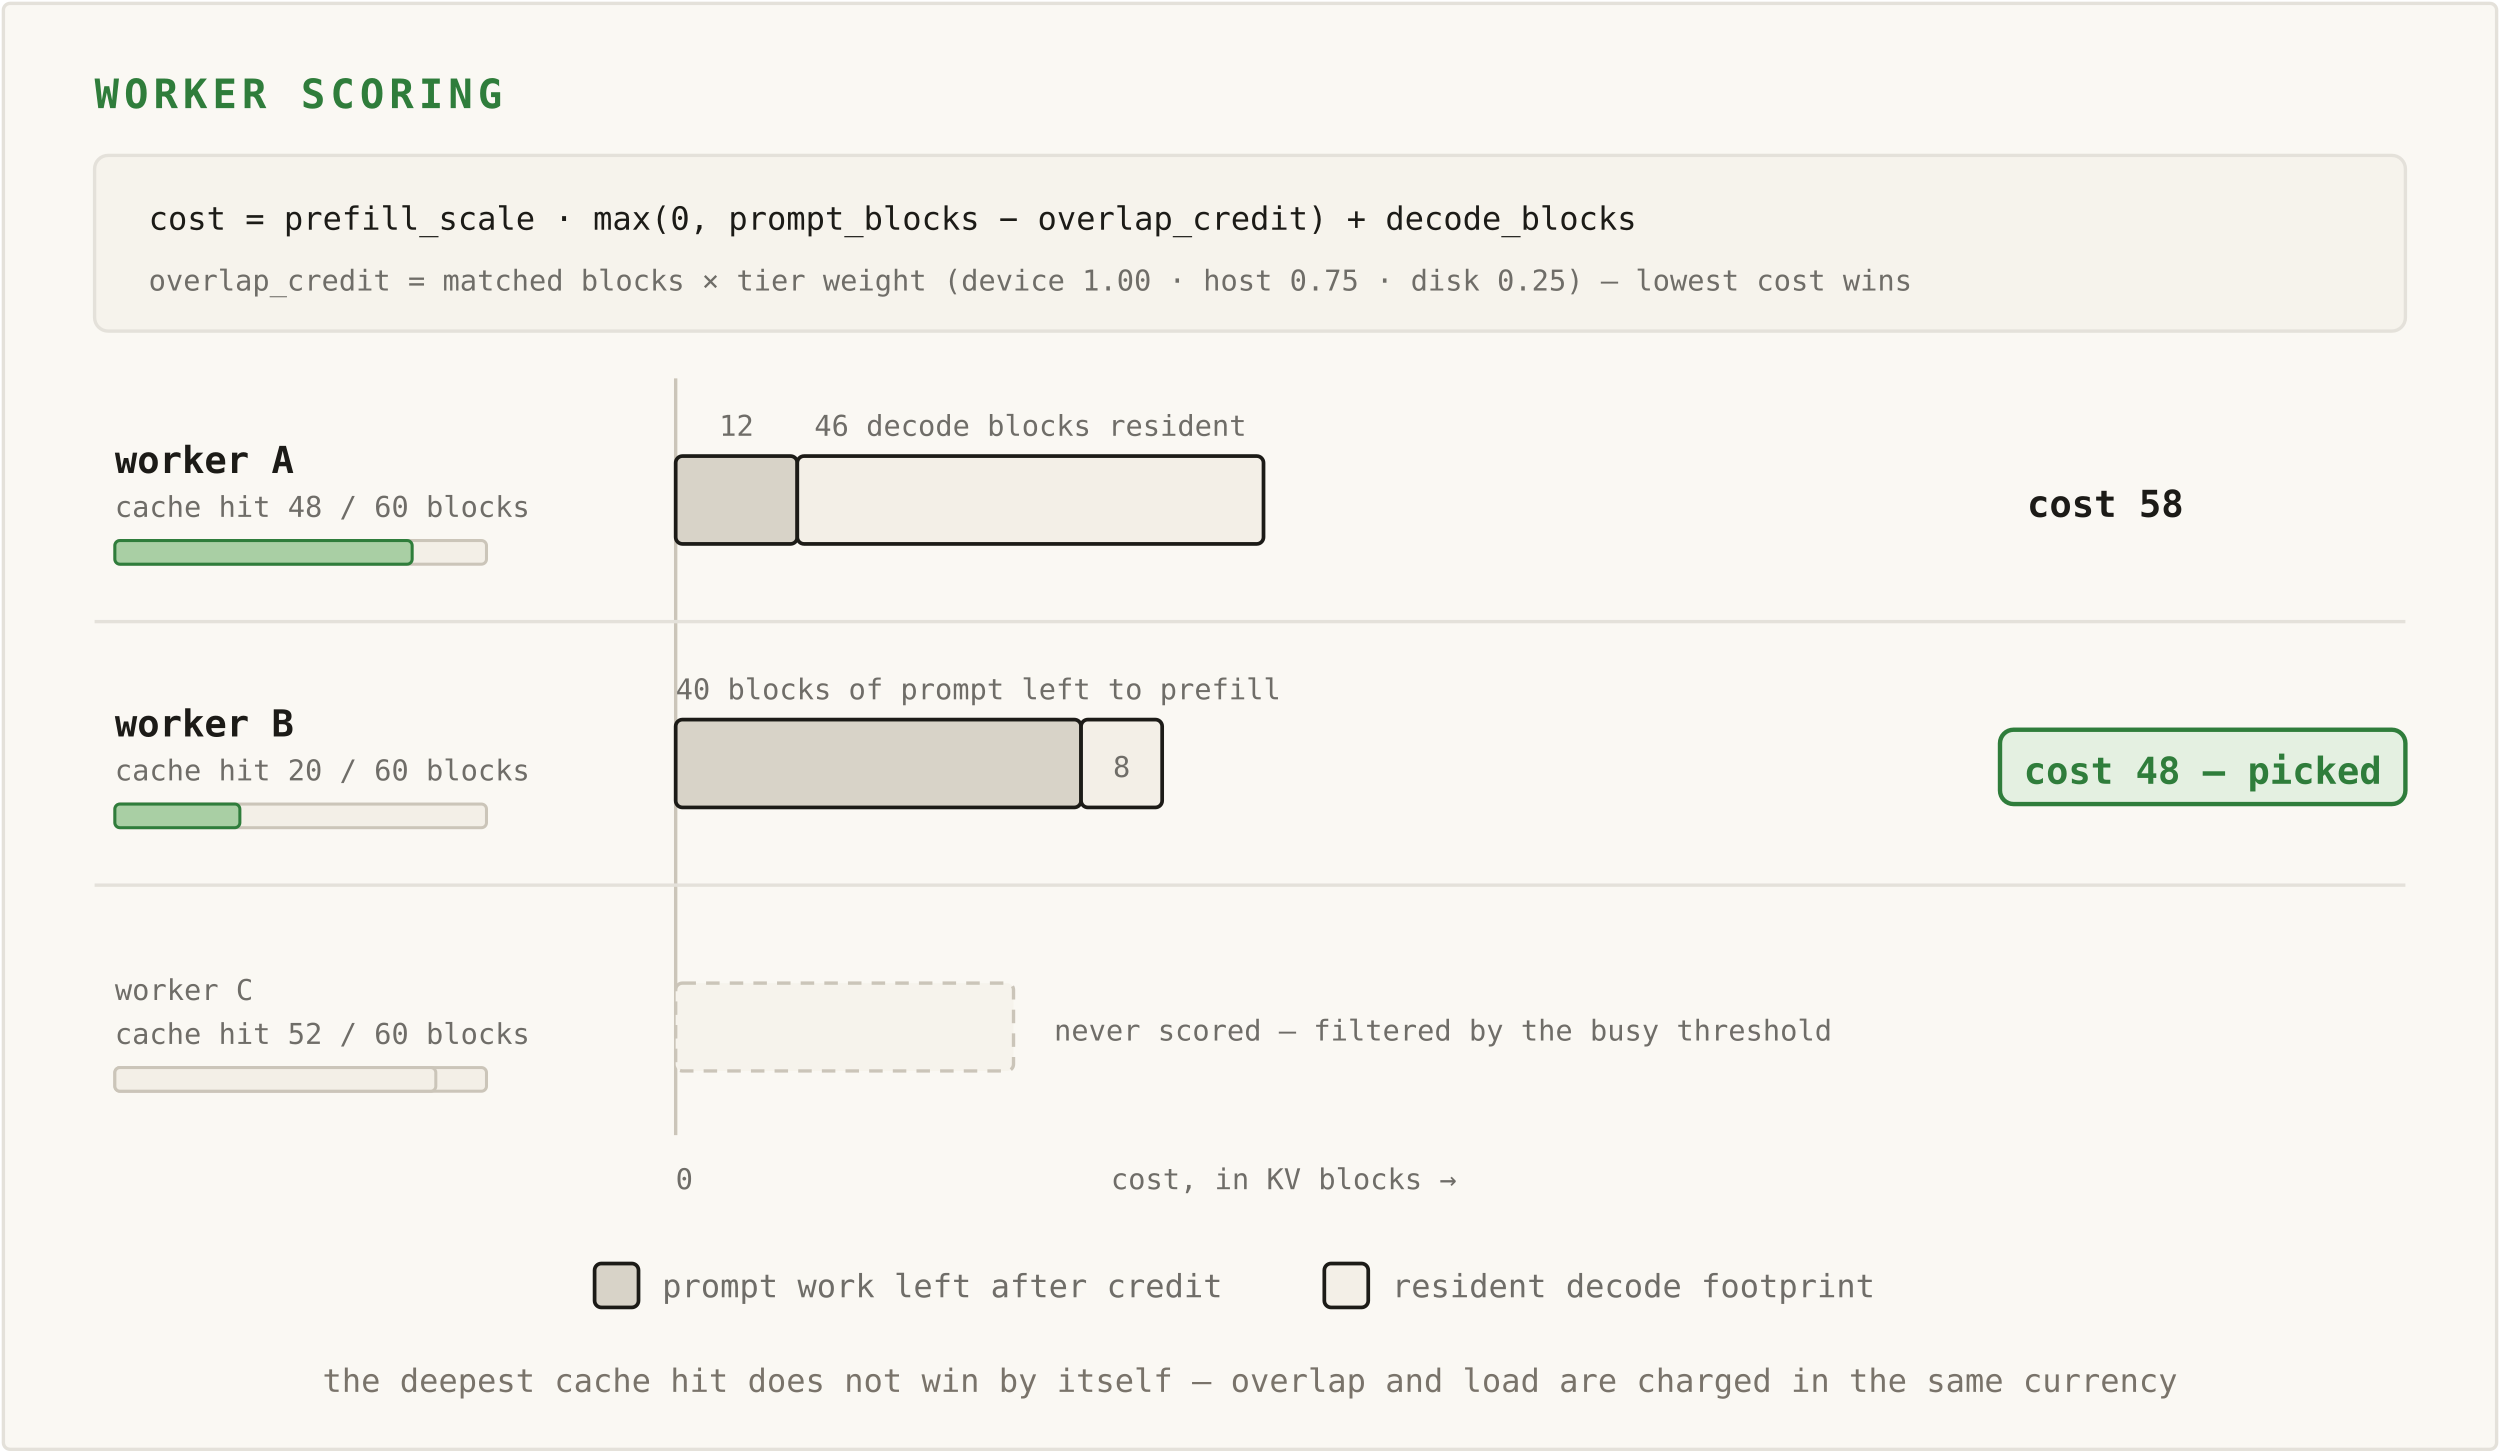
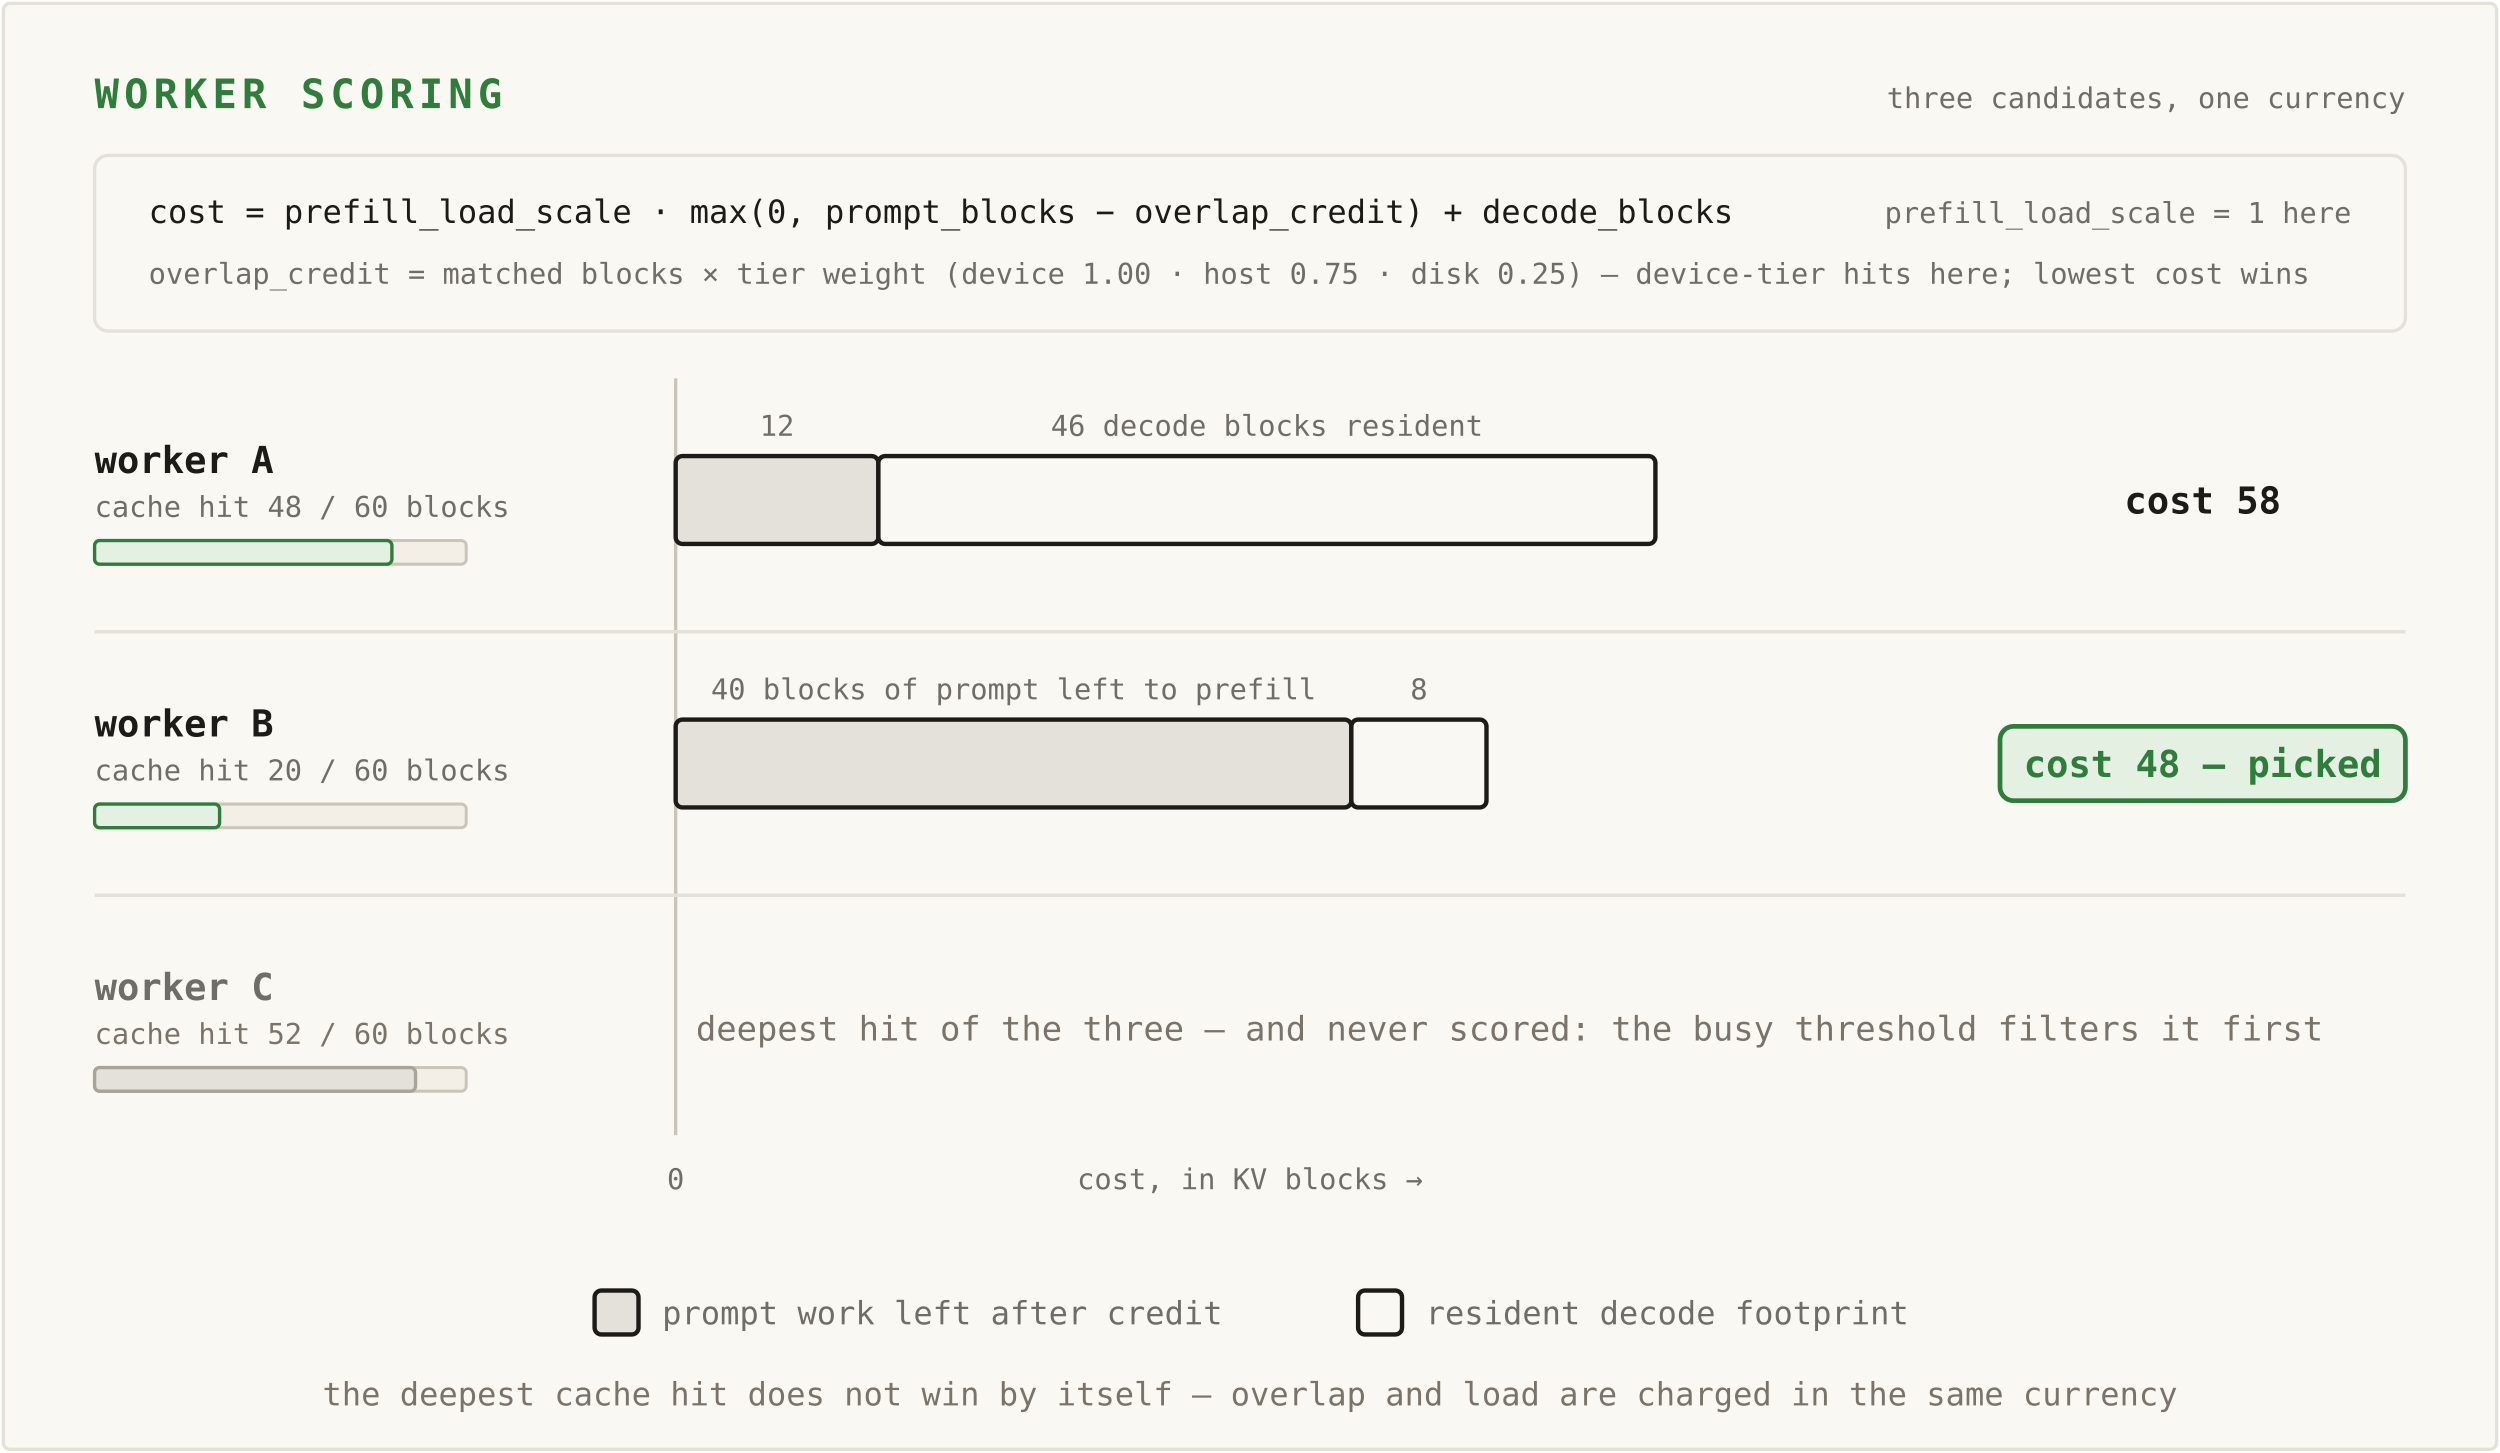
- <svg xmlns="http://www.w3.org/2000/svg" viewBox="0 0 740 430" role="img" aria-label="Three candidate workers scored by the router's cost function, drawn as horizontal bars measured in KV blocks. The formula sits at the top: cost equals the prefill scale times the prompt-side blocks minus the overlap credit, clamped at zero, plus the worker's decode blocks. Worker A has the deepest cache hit — 48 of 60 prompt blocks already cached, shown as a nearly full green gauge — leaving only 12 blocks of prefill work, but it carries 46 blocks of resident decode load, for a total cost of 58. Worker B has a much shallower hit, 20 of 60 blocks, leaving 40 blocks of prefill, but its batch is nearly empty at 8 decode blocks, for a total cost of 48 — the shorter bar, and the worker the router picks. Worker C is drawn greyed out and struck through: it never reaches scoring because the busy threshold filters it out first. The picture's point is that cache overlap and decode footprint are charged in the same currency, so the deepest cache hit does not automatically win.">
+ <svg xmlns="http://www.w3.org/2000/svg" viewBox="0 0 740 430" role="img" aria-label="Three candidate workers, two of them scored by the router's cost function and drawn as horizontal bars measured in KV blocks. The formula sits at the top: cost equals the prefill scale times the prompt-side blocks minus the overlap credit, clamped at zero, plus the worker's decode blocks, with the prefill scale set to 1 here. Worker A has the deepest cache hit among the workers that reach scoring — 48 of 60 prompt blocks already cached, shown as a green gauge four-fifths full — leaving only 12 blocks of prefill work, but it carries 46 blocks of resident decode load, for a total cost of 58. Worker B has a much shallower hit, 20 of 60 blocks, leaving 40 blocks of prefill, but its batch is nearly empty at 8 decode blocks, for a total cost of 48 — the shorter bar, and the worker the router picks. Worker C is drawn greyed out and carries no bar at all: it never reaches scoring, because the busy threshold filters it out before the cost function runs — even though its cache hit is the deepest of the three at 52 of 60 blocks. The picture's point is that cache overlap and decode footprint are charged in the same currency, so the deepest cache hit does not automatically win.">
  <style>
-     .bg    { fill:#faf8f3; stroke:#e4e1da; }
-     .ey    { font:600 12px 'JetBrains Mono',ui-monospace,monospace; letter-spacing:1.5px; fill:#2f7d3b; }
-     .lbl   { font:600 11px 'JetBrains Mono',ui-monospace,monospace; fill:#1c1b17; }
-     .lblg  { font:600 11px 'JetBrains Mono',ui-monospace,monospace; fill:#2f7d3b; }
-     .lbls  { font:600 9.5px 'JetBrains Mono',ui-monospace,monospace; fill:#1c1b17; }
-     .cap   { font:400 8.5px 'JetBrains Mono',ui-monospace,monospace; fill:#6f6d68; }
-     .capg  { font:400 8.5px 'JetBrains Mono',ui-monospace,monospace; fill:#2f7d3b; }
-     .mono  { font:400 9.5px 'JetBrains Mono',ui-monospace,monospace; fill:#1c1b17; }
-     .ann   { font:400 10px 'JetBrains Mono',ui-monospace,monospace; fill:#6f6d68; }
-     .note  { font:400 9.5px 'JetBrains Mono',ui-monospace,monospace; fill:#79736a; }
-     .lgd   { font:400 9.5px 'JetBrains Mono',ui-monospace,monospace; fill:#6f6d68; }
-     .pre   { fill:#d8d3c8; stroke:#1c1b17; stroke-width:1.1; }
-     .dec   { fill:#f3efe7; stroke:#1c1b17; stroke-width:1.1; }
-     .out   { fill:#f6f3ec; stroke:#cbc5b9; stroke-width:1; stroke-dasharray:4 3; }
-     .gauge { fill:#f3efe7; stroke:#cbc5b9; stroke-width:0.9; }
-     .gfill { fill:#a9cfa4; stroke:#2f7d3b; stroke-width:0.9; }
-     .box   { fill:#f6f3ec; stroke:#e4e1da; stroke-width:1; }
-     .pick  { fill:#e4f0e1; stroke:#2f7d3b; stroke-width:1.3; }
-     .axis  { stroke:#cbc5b9; stroke-width:1; }
-     .div   { stroke:#e4e1da; stroke-width:1; }
+     .bg     { fill:#faf8f3; stroke:#e4e1da; }
+     .ey     { font:600 12px 'JetBrains Mono',ui-monospace,monospace; letter-spacing:1.5px; fill:#2f7d3b; }
+     .lbl    { font:600 11px 'JetBrains Mono',ui-monospace,monospace; fill:#1c1b17; }
+     .lblg   { font:600 11px 'JetBrains Mono',ui-monospace,monospace; fill:#2f7d3b; }
+     .lblm   { font:600 11px 'JetBrains Mono',ui-monospace,monospace; fill:#6f6d68; }
+     .capm   { font:400 8.5px 'JetBrains Mono',ui-monospace,monospace; fill:#79736a; }
+     .annm   { font:400 10px 'JetBrains Mono',ui-monospace,monospace; fill:#79736a; }
+     .cap    { font:400 8.5px 'JetBrains Mono',ui-monospace,monospace; fill:#6f6d68; }
+     .mono   { font:400 9.5px 'JetBrains Mono',ui-monospace,monospace; fill:#1c1b17; }
+     .note   { font:400 9.5px 'JetBrains Mono',ui-monospace,monospace; fill:#79736a; }
+     .lgd    { font:400 9.5px 'JetBrains Mono',ui-monospace,monospace; fill:#6f6d68; }
+     .pre    { fill:#e4e1da; stroke:#1c1b17; stroke-width:1.3; }
+     .dec    { fill:#faf8f3; stroke:#1c1b17; stroke-width:1.3; }
+     .gauge  { fill:#f3efe7; stroke:#cbc5b9; stroke-width:0.9; }
+     .gfill  { fill:#e4f0e1; stroke:#2f7d3b; stroke-width:1; }
+     .gfillm { fill:#e4e1da; stroke:#a9a49a; stroke-width:1; }
+     .box    { fill:#faf8f3; stroke:#e4e1da; stroke-width:1; }
+     .pick   { fill:#e4f0e1; stroke:#2f7d3b; stroke-width:1.4; }
+     .axis   { stroke:#cbc5b9; stroke-width:1; }
+     .div    { stroke:#e4e1da; stroke-width:1; }
  </style>
  <rect class="bg" x="1" y="1" width="738" height="428" rx="2" />
  <text class="ey" x="28" y="32">WORKER SCORING</text>
+   <text class="cap" x="712" y="32" text-anchor="end">three candidates, one currency</text>
  <rect class="box" x="28" y="46" width="684" height="52" rx="4" />
-   <text class="mono" x="44" y="68">cost = prefill_scale · max(0, prompt_blocks − overlap_credit) + decode_blocks</text>
-   <text class="cap" x="44" y="86">overlap_credit = matched blocks × tier weight (device 1.00 · host 0.75 · disk 0.25) — lowest cost wins</text>
+   <text class="mono" x="44" y="66">cost = prefill_load_scale · max(0, prompt_blocks − overlap_credit) + decode_blocks</text>
+   <text class="cap" x="696" y="66" text-anchor="end">prefill_load_scale = 1 here</text>
+   <text class="cap" x="44" y="84">overlap_credit = matched blocks × tier weight (device 1.00 · host 0.75 · disk 0.25) — device-tier hits here; lowest cost wins</text>
  <line class="axis" x1="200" y1="112" x2="200" y2="336" />
-   <text class="cap" x="200" y="352">0</text>
-   <text class="cap" x="380" y="352" text-anchor="middle">cost, in KV blocks →</text>
-   <text class="lbl" x="34" y="140">worker A</text>
-   <text class="cap" x="34" y="153">cache hit 48 / 60 blocks</text>
-   <rect class="gauge" x="34" y="160" width="110" height="7" rx="1.5" />
-   <rect class="gfill" x="34" y="160" width="88" height="7" rx="1.5" />
-   <rect class="pre" x="200" y="135" width="36" height="26" rx="2" />
-   <rect class="dec" x="236" y="135" width="138" height="26" rx="2" />
-   <text class="cap" x="218" y="129" text-anchor="middle">12</text>
-   <text class="cap" x="305" y="129" text-anchor="middle">46 decode blocks resident</text>
-   <text class="lbl" x="600" y="153">cost 58</text>
-   <line class="div" x1="28" y1="184" x2="712" y2="184" />
-   <text class="lbl" x="34" y="218">worker B</text>
-   <text class="cap" x="34" y="231">cache hit 20 / 60 blocks</text>
-   <rect class="gauge" x="34" y="238" width="110" height="7" rx="1.5" />
-   <rect class="gfill" x="34" y="238" width="37" height="7" rx="1.5" />
-   <rect class="pre" x="200" y="213" width="120" height="26" rx="2" />
-   <rect class="dec" x="320" y="213" width="24" height="26" rx="2" />
-   <text class="cap" x="200" y="207">40 blocks of prompt left to prefill</text>
-   <text class="cap" x="332" y="230" text-anchor="middle">8</text>
-   <rect class="pick" x="592" y="216" width="120" height="22" rx="4" />
-   <text class="lblg" x="652" y="232" text-anchor="middle">cost 48 — picked</text>
-   <line class="div" x1="28" y1="262" x2="712" y2="262" />
-   <text class="cap" x="34" y="296">worker C</text>
-   <text class="cap" x="34" y="309">cache hit 52 / 60 blocks</text>
-   <rect class="gauge" x="34" y="316" width="110" height="7" rx="1.5" />
-   <rect class="gauge" x="34" y="316" width="95" height="7" rx="1.5" />
-   <rect class="out" x="200" y="291" width="100" height="26" rx="2" />
-   <text class="cap" x="312" y="308">never scored — filtered by the busy threshold</text>
-   <rect class="pre" x="176" y="374" width="13" height="13" rx="2" />
-   <text class="lgd" x="196" y="384">prompt work left after credit</text>
-   <rect class="dec" x="392" y="374" width="13" height="13" rx="2" />
-   <text class="lgd" x="412" y="384">resident decode footprint</text>
-   <text class="note" x="370" y="412" text-anchor="middle">the deepest cache hit does not win by itself — overlap and load are charged in the same currency</text>
+   <text class="cap" x="200" y="352" text-anchor="middle">0</text>
+   <text class="cap" x="370" y="352" text-anchor="middle">cost, in KV blocks →</text>
+   <text class="lbl" x="28" y="140">worker A</text>
+   <text class="cap" x="28" y="153">cache hit 48 / 60 blocks</text>
+   <rect class="gauge" x="28" y="160" width="110" height="7" rx="1.5" />
+   <rect class="gfill" x="28" y="160" width="88" height="7" rx="1.5" />
+   <rect class="pre" x="200" y="135" width="60" height="26" rx="2" />
+   <rect class="dec" x="260" y="135" width="230" height="26" rx="2" />
+   <text class="cap" x="230" y="129" text-anchor="middle">12</text>
+   <text class="cap" x="375" y="129" text-anchor="middle">46 decode blocks resident</text>
+   <text class="lbl" x="652" y="152" text-anchor="middle">cost 58</text>
+   <line class="div" x1="28" y1="187" x2="712" y2="187" />
+   <text class="lbl" x="28" y="218">worker B</text>
+   <text class="cap" x="28" y="231">cache hit 20 / 60 blocks</text>
+   <rect class="gauge" x="28" y="238" width="110" height="7" rx="1.5" />
+   <rect class="gfill" x="28" y="238" width="37" height="7" rx="1.5" />
+   <rect class="pre" x="200" y="213" width="200" height="26" rx="2" />
+   <rect class="dec" x="400" y="213" width="40" height="26" rx="2" />
+   <text class="cap" x="300" y="207" text-anchor="middle">40 blocks of prompt left to prefill</text>
+   <text class="cap" x="420" y="207" text-anchor="middle">8</text>
+   <rect class="pick" x="592" y="215" width="120" height="22" rx="4" />
+   <text class="lblg" x="652" y="230" text-anchor="middle">cost 48 — picked</text>
+   <line class="div" x1="28" y1="265" x2="712" y2="265" />
+   <text class="lblm" x="28" y="296">worker C</text>
+   <text class="capm" x="28" y="309">cache hit 52 / 60 blocks</text>
+   <rect class="gauge" x="28" y="316" width="110" height="7" rx="1.5" />
+   <rect class="gfillm" x="28" y="316" width="95" height="7" rx="1.5" />
+   <text class="annm" x="206" y="308">deepest hit of the three — and never scored: the busy threshold filters it first</text>
+   <rect class="pre" x="176" y="382" width="13" height="13" rx="2" />
+   <text class="lgd" x="196" y="392">prompt work left after credit</text>
+   <rect class="dec" x="402" y="382" width="13" height="13" rx="2" />
+   <text class="lgd" x="422" y="392">resident decode footprint</text>
+   <text class="note" x="370" y="416" text-anchor="middle">the deepest cache hit does not win by itself — overlap and load are charged in the same currency</text>
</svg>
